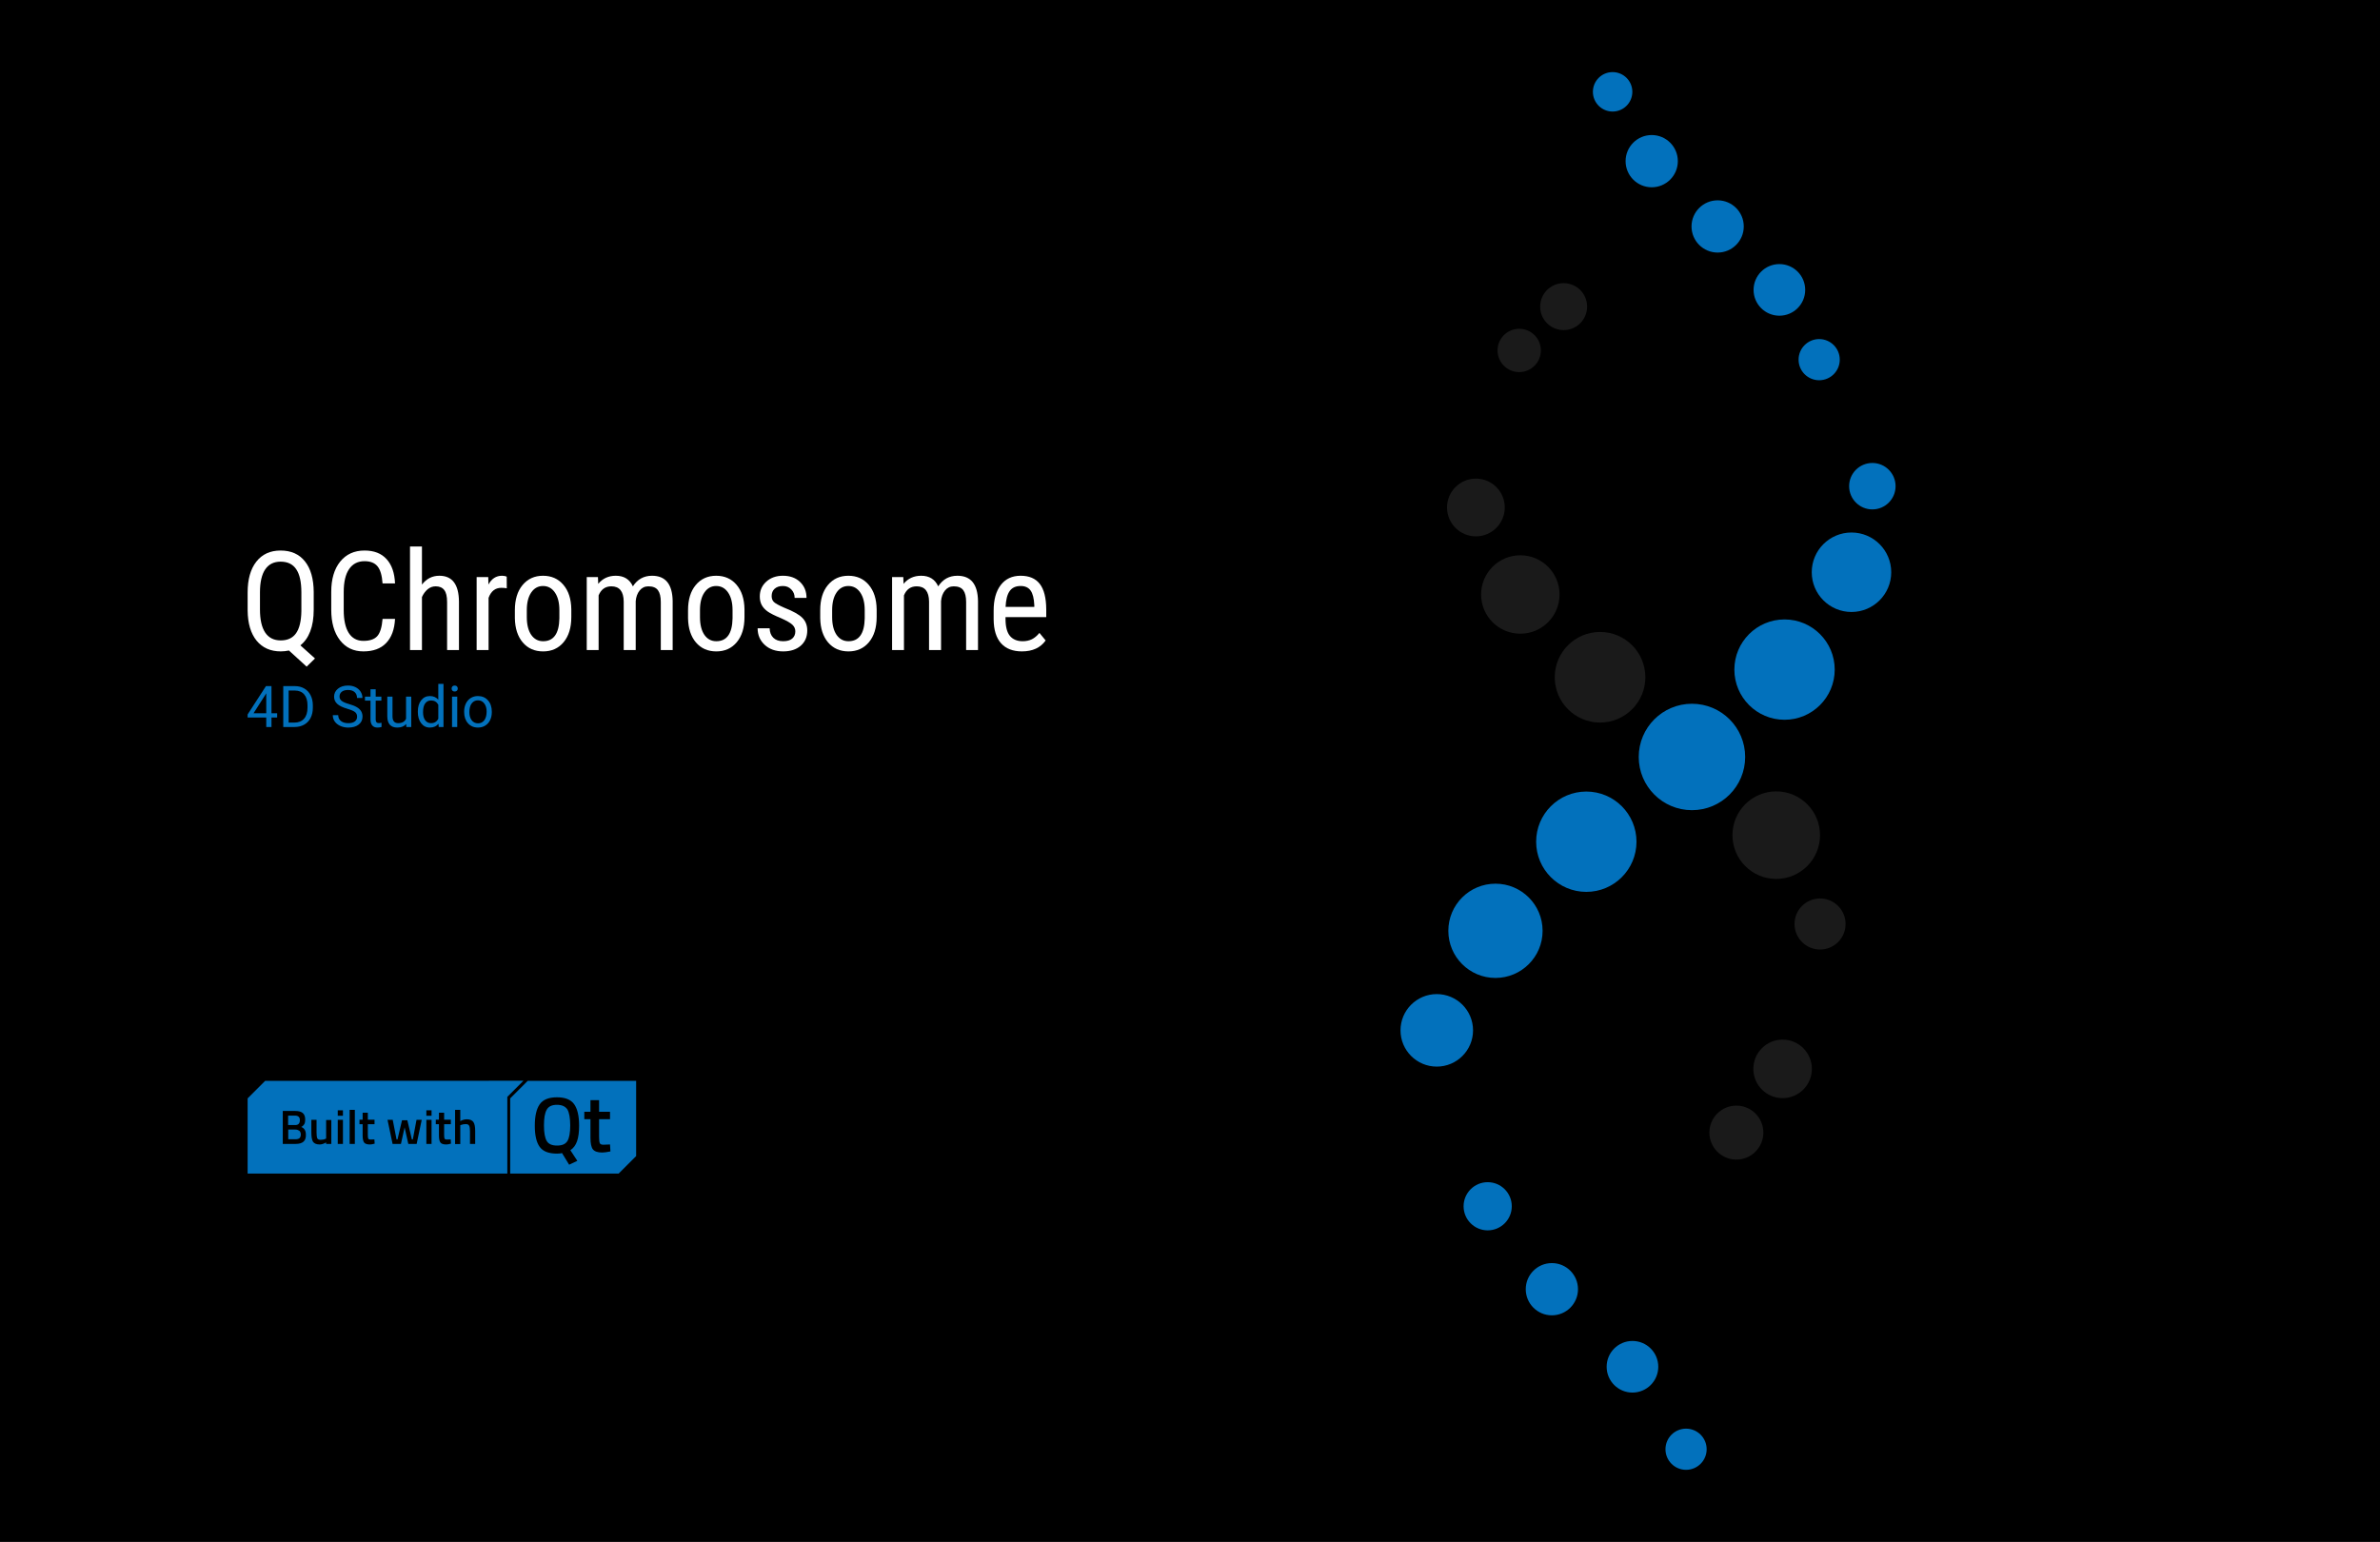
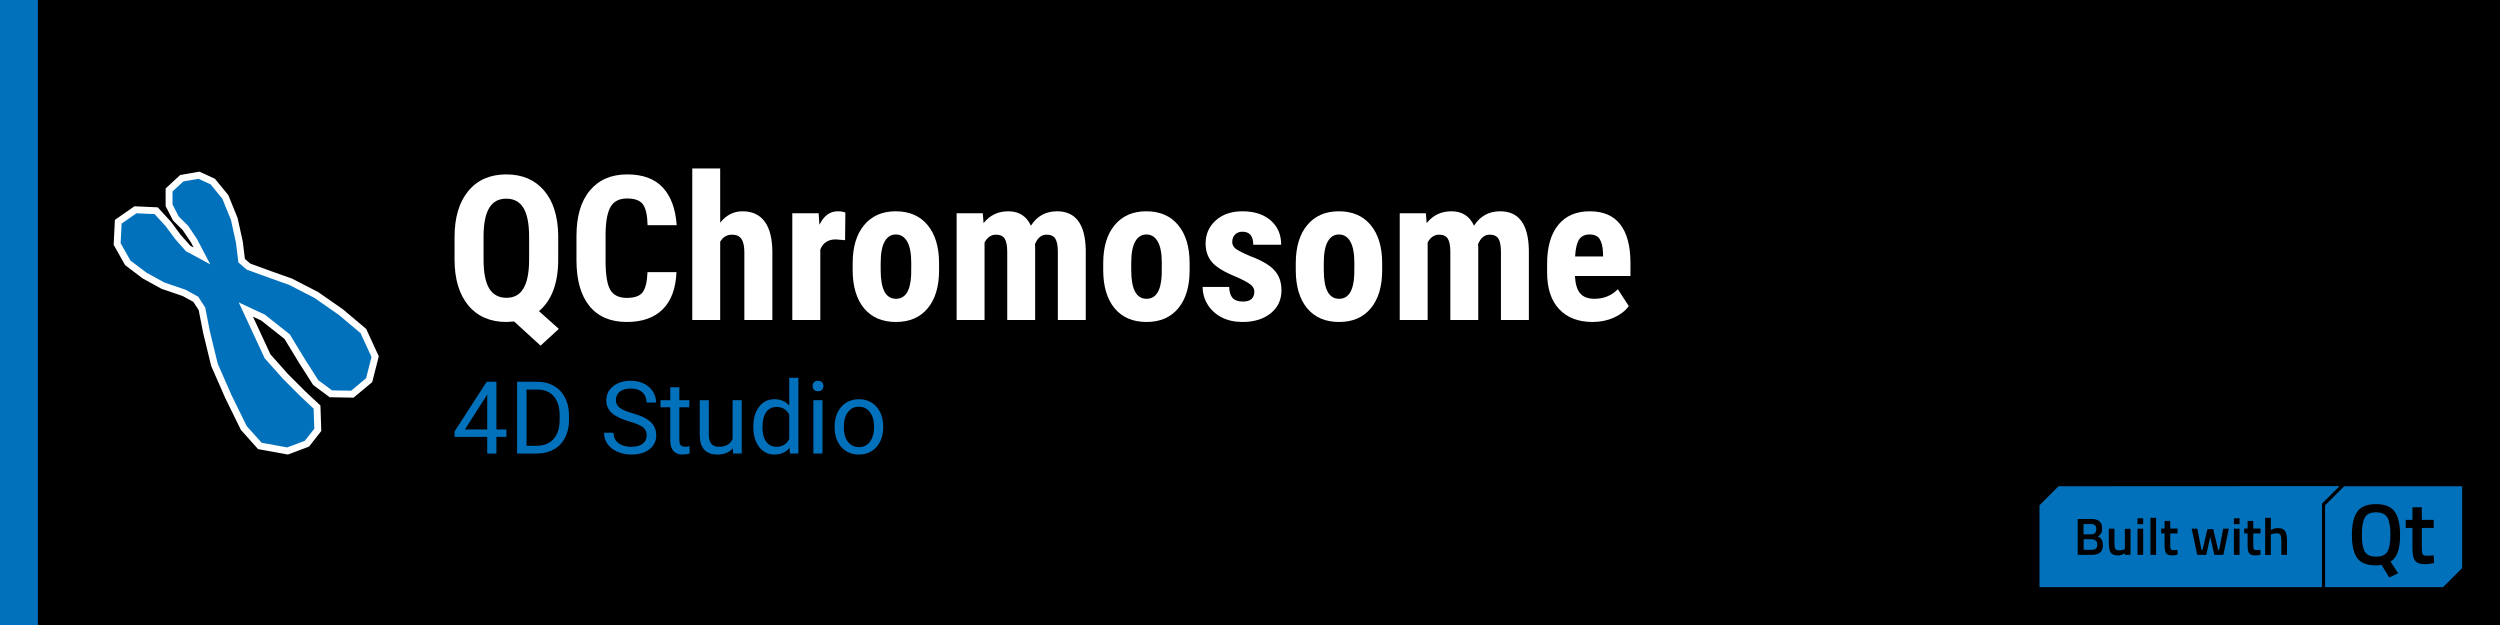
- <svg xmlns="http://www.w3.org/2000/svg" width="517" height="335" id="svg4449" version="1.1">
-   <defs id="defs4451" />
-   <g id="layer1" transform="translate(0,-717.3622)">
-     <rect style="opacity:1;fill:#000000;fill-opacity:1;stroke:none;stroke-width:4;stroke-linecap:round;stroke-linejoin:round;stroke-miterlimit:4;stroke-dasharray:none;stroke-dashoffset:0;stroke-opacity:1" id="rect5033" width="517" height="335" x="0" y="717.362" />
-     <g transform="translate(-15.76464,815.9405)" style="font-style:normal;font-weight:normal;font-size:40px;line-height:125%;font-family:sans-serif;letter-spacing:0px;word-spacing:0px;fill:#000000;fill-opacity:1;stroke:none;stroke-width:1px;stroke-linecap:butt;stroke-linejoin:miter;stroke-opacity:1" id="flowRoot5008">
-       <path d="m 83.912,33.848 q 0,2.812 -0.762,4.761 -0.747,1.934 -2.139,3.018 l 3.179,2.856 -1.816,1.772 -3.838,-3.501 q -0.923,0.19 -1.787,0.19 -3.325,0 -5.244,-2.329 -1.904,-2.344 -1.948,-6.577 l 0,-3.882 q 0,-4.307 1.89,-6.709 1.89,-2.417 5.273,-2.417 3.413,0 5.288,2.358 1.875,2.344 1.904,6.65 l 0,3.809 z m -2.681,-3.721 q 0,-3.384 -1.113,-5.024 -1.099,-1.655 -3.398,-1.655 -2.197,0 -3.34,1.67 -1.128,1.67 -1.143,4.922 l 0,3.809 q 0,3.281 1.128,4.995 1.143,1.714 3.384,1.714 2.227,0 3.325,-1.553 1.099,-1.553 1.157,-4.79 l 0,-4.087 z" style="font-style:normal;font-variant:normal;font-weight:normal;font-stretch:normal;font-size:30px;font-family:'Roboto Condensed';-inkscape-font-specification:'Roboto Condensed, ';fill:#ffffff" id="path4193" />
-       <path d="m 101.578,35.884 q -0.176,3.428 -1.934,5.244 -1.743,1.816 -4.937,1.816 -3.208,0 -5.098,-2.432 -1.89,-2.446 -1.89,-6.621 l 0,-3.867 q 0,-4.16 1.934,-6.577 1.948,-2.417 5.303,-2.417 3.091,0 4.775,1.86 1.699,1.846 1.846,5.288 l -2.71,0 q -0.176,-2.607 -1.099,-3.721 -0.923,-1.113 -2.812,-1.113 -2.183,0 -3.354,1.714 -1.172,1.699 -1.172,4.995 l 0,3.911 q 0,3.237 1.084,4.966 1.099,1.729 3.193,1.729 2.095,0 3.018,-1.04 0.923,-1.04 1.143,-3.735 l 2.71,0 z" style="font-style:normal;font-variant:normal;font-weight:normal;font-stretch:normal;font-size:30px;font-family:'Roboto Condensed';-inkscape-font-specification:'Roboto Condensed, ';fill:#ffffff" id="path4195" />
-       <path d="m 107.423,28.428 q 1.479,-1.919 3.779,-1.919 4.204,0 4.263,5.61 l 0,10.532 -2.578,0 0,-10.415 q 0,-1.86 -0.63,-2.637 -0.615,-0.791 -1.86,-0.791 -0.967,0 -1.743,0.645 -0.762,0.645 -1.23,1.685 l 0,11.514 -2.593,0 0,-22.5 2.593,0 0,8.276 z" style="font-style:normal;font-variant:normal;font-weight:normal;font-stretch:normal;font-size:30px;font-family:'Roboto Condensed';-inkscape-font-specification:'Roboto Condensed, ';fill:#ffffff" id="path4197" />
-       <path d="m 125.851,29.234 q -0.542,-0.103 -1.172,-0.103 -1.992,0 -2.783,2.183 l 0,11.338 -2.593,0 0,-15.85 2.52,0 0.044,1.611 q 1.04,-1.904 2.944,-1.904 0.615,0 1.025,0.205 l 0.015,2.52 z" style="font-style:normal;font-variant:normal;font-weight:normal;font-stretch:normal;font-size:30px;font-family:'Roboto Condensed';-inkscape-font-specification:'Roboto Condensed, ';fill:#ffffff" id="path4199" />
-       <path d="m 127.608,33.995 q 0,-3.457 1.67,-5.464 1.685,-2.021 4.438,-2.021 2.754,0 4.424,1.963 1.685,1.963 1.729,5.347 l 0,1.67 q 0,3.442 -1.67,5.449 -1.67,2.007 -4.453,2.007 -2.754,0 -4.424,-1.948 -1.655,-1.948 -1.714,-5.273 l 0,-1.729 z m 2.593,1.494 q 0,2.446 0.952,3.853 0.967,1.392 2.593,1.392 3.428,0 3.53,-4.951 l 0,-1.787 q 0,-2.432 -0.967,-3.838 -0.967,-1.421 -2.593,-1.421 -1.597,0 -2.563,1.421 -0.952,1.406 -0.952,3.823 l 0,1.509 z" style="font-style:normal;font-variant:normal;font-weight:normal;font-stretch:normal;font-size:30px;font-family:'Roboto Condensed';-inkscape-font-specification:'Roboto Condensed, ';fill:#ffffff" id="path4201" />
-       <path d="m 145.655,26.802 0.059,1.465 q 1.45,-1.758 3.823,-1.758 2.651,0 3.706,2.3 1.494,-2.3 4.16,-2.3 4.38,0 4.482,5.464 l 0,10.679 -2.578,0 0,-10.43 q 0,-1.729 -0.615,-2.563 -0.615,-0.85 -2.08,-0.85 -1.172,0 -1.904,0.908 -0.732,0.908 -0.85,2.314 l 0,10.62 -2.607,0 0,-10.547 q -0.044,-3.296 -2.681,-3.296 -1.963,0 -2.769,1.963 l 0,11.88 -2.578,0 0,-15.85 2.432,0 z" style="font-style:normal;font-variant:normal;font-weight:normal;font-stretch:normal;font-size:30px;font-family:'Roboto Condensed';-inkscape-font-specification:'Roboto Condensed, ';fill:#ffffff" id="path4203" />
-       <path d="m 165.226,33.995 q 0,-3.457 1.67,-5.464 1.685,-2.021 4.438,-2.021 2.754,0 4.424,1.963 1.685,1.963 1.729,5.347 l 0,1.67 q 0,3.442 -1.67,5.449 -1.67,2.007 -4.453,2.007 -2.754,0 -4.424,-1.948 -1.655,-1.948 -1.714,-5.273 l 0,-1.729 z m 2.593,1.494 q 0,2.446 0.952,3.853 0.967,1.392 2.593,1.392 3.428,0 3.53,-4.951 l 0,-1.787 q 0,-2.432 -0.967,-3.838 -0.967,-1.421 -2.593,-1.421 -1.597,0 -2.563,1.421 -0.952,1.406 -0.952,3.823 l 0,1.509 z" style="font-style:normal;font-variant:normal;font-weight:normal;font-stretch:normal;font-size:30px;font-family:'Roboto Condensed';-inkscape-font-specification:'Roboto Condensed, ';fill:#ffffff" id="path4205" />
-       <path d="m 188.531,38.594 q 0,-0.835 -0.63,-1.436 -0.63,-0.601 -2.432,-1.406 -2.095,-0.864 -2.959,-1.479 -0.85,-0.615 -1.274,-1.392 -0.425,-0.791 -0.425,-1.875 0,-1.934 1.406,-3.208 1.421,-1.289 3.618,-1.289 2.314,0 3.721,1.348 1.406,1.348 1.406,3.457 l -2.578,0 q 0,-1.069 -0.718,-1.816 -0.718,-0.762 -1.831,-0.762 -1.143,0 -1.802,0.601 -0.645,0.586 -0.645,1.582 0,0.791 0.469,1.274 0.483,0.483 2.3,1.274 2.886,1.128 3.926,2.212 1.04,1.069 1.04,2.725 0,2.065 -1.421,3.311 -1.421,1.23 -3.809,1.23 -2.476,0 -4.014,-1.421 -1.538,-1.421 -1.538,-3.604 l 2.607,0 q 0.044,1.318 0.806,2.065 0.762,0.747 2.139,0.747 1.289,0 1.963,-0.571 0.674,-0.586 0.674,-1.567 z" style="font-style:normal;font-variant:normal;font-weight:normal;font-stretch:normal;font-size:30px;font-family:'Roboto Condensed';-inkscape-font-specification:'Roboto Condensed, ';fill:#ffffff" id="path4207" />
-       <path d="m 193.937,33.995 q 0,-3.457 1.67,-5.464 1.685,-2.021 4.438,-2.021 2.754,0 4.424,1.963 1.685,1.963 1.729,5.347 l 0,1.67 q 0,3.442 -1.67,5.449 -1.67,2.007 -4.453,2.007 -2.754,0 -4.424,-1.948 -1.655,-1.948 -1.714,-5.273 l 0,-1.729 z m 2.593,1.494 q 0,2.446 0.952,3.853 0.967,1.392 2.593,1.392 3.428,0 3.53,-4.951 l 0,-1.787 q 0,-2.432 -0.967,-3.838 -0.967,-1.421 -2.593,-1.421 -1.597,0 -2.563,1.421 -0.952,1.406 -0.952,3.823 l 0,1.509 z" style="font-style:normal;font-variant:normal;font-weight:normal;font-stretch:normal;font-size:30px;font-family:'Roboto Condensed';-inkscape-font-specification:'Roboto Condensed, ';fill:#ffffff" id="path4209" />
-       <path d="m 211.983,26.802 0.059,1.465 q 1.45,-1.758 3.823,-1.758 2.651,0 3.706,2.3 1.494,-2.3 4.16,-2.3 4.38,0 4.482,5.464 l 0,10.679 -2.578,0 0,-10.43 q 0,-1.729 -0.615,-2.563 -0.615,-0.85 -2.08,-0.85 -1.172,0 -1.904,0.908 -0.732,0.908 -0.85,2.314 l 0,10.62 -2.607,0 0,-10.547 q -0.044,-3.296 -2.681,-3.296 -1.963,0 -2.769,1.963 l 0,11.88 -2.578,0 0,-15.85 2.432,0 z" style="font-style:normal;font-variant:normal;font-weight:normal;font-stretch:normal;font-size:30px;font-family:'Roboto Condensed';-inkscape-font-specification:'Roboto Condensed, ';fill:#ffffff" id="path4211" />
-       <path d="m 237.765,42.945 q -2.959,0 -4.541,-1.758 -1.582,-1.772 -1.611,-5.186 l 0,-1.919 q 0,-3.545 1.538,-5.552 1.553,-2.021 4.321,-2.021 2.783,0 4.16,1.772 1.377,1.772 1.406,5.522 l 0,1.699 -8.848,0 0,0.366 q 0,2.549 0.952,3.706 0.967,1.157 2.769,1.157 1.143,0 2.007,-0.425 0.879,-0.439 1.641,-1.377 l 1.348,1.641 q -1.685,2.373 -5.142,2.373 z m -0.293,-14.209 q -1.611,0 -2.388,1.113 -0.776,1.099 -0.879,3.428 l 6.24,0 0,-0.352 q -0.103,-2.256 -0.82,-3.223 -0.703,-0.967 -2.153,-0.967 z" style="font-style:normal;font-variant:normal;font-weight:normal;font-stretch:normal;font-size:30px;font-family:'Roboto Condensed';-inkscape-font-specification:'Roboto Condensed, ';fill:#ffffff" id="path4213" />
+ <svg xmlns="http://www.w3.org/2000/svg" width="660" height="165" viewBox="0 0 174.625 43.656" version="1.1" id="svg8">
+   <defs id="defs2" />
+   <g id="layer1" transform="translate(0,-253.3437)">
+     <rect style="opacity:1;fill:#000000;fill-opacity:1;fill-rule:nonzero;stroke:none;stroke-width:0.4;stroke-linecap:square;stroke-linejoin:miter;stroke-miterlimit:4;stroke-dasharray:none;stroke-dashoffset:0;stroke-opacity:1" id="rect1033" width="174.625" height="43.656" x="0" y="253.344" />
+     <rect y="253.344" x="0" height="43.656" width="2.646" id="rect1035" style="opacity:1;fill:#0271bc;fill-opacity:1;fill-rule:nonzero;stroke:none;stroke-width:0.049;stroke-linecap:square;stroke-linejoin:miter;stroke-miterlimit:4;stroke-dasharray:none;stroke-dashoffset:0;stroke-opacity:1" />
+     <g id="layer1-6" transform="matrix(0.4815565,0,0,0.4815565,5.635392,263.6564)">
+       <path id="path4300" d="m 23.959,23.485 3.144,6.775 2.629,2.954 2.466,2.466 2.087,1.951 0.108,3.306 -1.572,2.005 L 30.003,44 25.992,43.268 23.661,40.667 21.439,36.141 19.406,31.507 18.241,26.71 17.591,23.377 16.696,21.995 15.016,21.073 11.927,20.016 9.271,18.553 6.832,16.71 5.287,13.973 5.45,10.748 7.943,9.014 l 3.008,0.135 1.762,1.924 1.382,1.87 1.491,1.68 2.005,1.084 -1.165,-2.222 -1.22,-1.816 -1.409,-1.409 L 12.821,8.363 V 6.141 L 14.664,4.434 17.157,4 l 2.005,0.921 1.816,2.222 1.301,3.198 0.744,3.387 0.325,2.67 0.99,0.853 3.117,1.138 2.981,1.057 3.74,1.924 3.577,2.493 3.252,2.737 1.707,3.713 -0.867,3.415 -2.439,2.033 -3.117,-0.055 -2.195,-1.626 -2.005,-3.144 -2.141,-3.523 -3.496,-2.764 z" style="fill:#0271bc;fill-opacity:1;fill-rule:evenodd;stroke:#ffffff;stroke-width:1;stroke-linecap:butt;stroke-linejoin:miter;stroke-miterlimit:4;stroke-dasharray:none;stroke-opacity:1" />
    </g>
-     <g transform="translate(-42.95922,788.6122)" style="font-style:normal;font-weight:normal;font-size:40px;line-height:125%;font-family:sans-serif;letter-spacing:0px;word-spacing:0px;fill:#0271bc;fill-opacity:1;stroke:none;stroke-width:1px;stroke-linecap:butt;stroke-linejoin:miter;stroke-opacity:1" id="flowRoot5016">
-       <path d="m 101.933,83.715 1.233,0 0,0.922 -1.233,0 0,2.063 -1.135,0 0,-2.063 -4.047,0 0,-0.665 3.979,-6.158 1.202,0 0,5.902 z m -3.9,0 2.765,0 0,-4.358 -0.134,0.244 -2.631,4.114 z" style="font-style:normal;font-variant:normal;font-weight:normal;font-stretch:normal;font-size:12.5px;font-family:Roboto;-inkscape-font-specification:Roboto;fill:#0271bc;fill-opacity:1" id="path4176" />
-       <path d="m 104.49,86.7 0,-8.887 2.509,0 q 1.16,0 2.051,0.513 0.891,0.513 1.373,1.459 0.488,0.946 0.494,2.173 l 0,0.568 q 0,1.257 -0.488,2.203 -0.482,0.946 -1.385,1.453 -0.897,0.507 -2.094,0.519 l -2.46,0 z m 1.172,-7.922 0,6.964 1.233,0 q 1.355,0 2.106,-0.842 0.757,-0.842 0.757,-2.399 l 0,-0.519 q 0,-1.514 -0.714,-2.35 -0.708,-0.842 -2.014,-0.854 l -1.367,0 z" style="font-style:normal;font-variant:normal;font-weight:normal;font-stretch:normal;font-size:12.5px;font-family:Roboto;-inkscape-font-specification:Roboto;fill:#0271bc;fill-opacity:1" id="path4178" />
-       <path d="m 118.413,82.738 q -1.508,-0.433 -2.197,-1.062 -0.684,-0.635 -0.684,-1.562 0,-1.05 0.836,-1.733 0.842,-0.69 2.185,-0.69 0.916,0 1.63,0.354 0.72,0.354 1.111,0.977 0.397,0.623 0.397,1.361 l -1.178,0 q 0,-0.806 -0.513,-1.263 -0.513,-0.464 -1.447,-0.464 -0.867,0 -1.355,0.385 -0.482,0.378 -0.482,1.056 0,0.543 0.458,0.922 0.464,0.372 1.569,0.684 1.111,0.311 1.733,0.69 0.629,0.372 0.928,0.873 0.305,0.5 0.305,1.178 0,1.08 -0.842,1.733 -0.842,0.647 -2.252,0.647 -0.916,0 -1.709,-0.348 -0.793,-0.354 -1.227,-0.964 -0.427,-0.61 -0.427,-1.385 l 1.178,0 q 0,0.806 0.592,1.276 0.598,0.464 1.593,0.464 0.928,0 1.422,-0.378 0.494,-0.378 0.494,-1.031 0,-0.653 -0.458,-1.007 -0.458,-0.36 -1.66,-0.708 z" style="font-style:normal;font-variant:normal;font-weight:normal;font-stretch:normal;font-size:12.5px;font-family:Roboto;-inkscape-font-specification:Roboto;fill:#0271bc;fill-opacity:1" id="path4180" />
-       <path d="m 124.571,78.496 0,1.599 1.233,0 0,0.873 -1.233,0 0,4.095 q 0,0.397 0.165,0.598 0.165,0.195 0.562,0.195 0.195,0 0.537,-0.073 l 0,0.916 q -0.446,0.122 -0.867,0.122 -0.757,0 -1.141,-0.458 -0.385,-0.458 -0.385,-1.3 l 0,-4.095 -1.202,0 0,-0.873 1.202,0 0,-1.599 1.129,0 z" style="font-style:normal;font-variant:normal;font-weight:normal;font-stretch:normal;font-size:12.5px;font-family:Roboto;-inkscape-font-specification:Roboto;fill:#0271bc;fill-opacity:1" id="path4182" />
-       <path d="m 131.193,86.046 q -0.659,0.775 -1.935,0.775 -1.056,0 -1.611,-0.61 -0.549,-0.616 -0.555,-1.819 l 0,-4.297 1.129,0 0,4.266 q 0,1.501 1.221,1.501 1.294,0 1.721,-0.964 l 0,-4.803 1.129,0 0,6.604 -1.074,0 -0.024,-0.653 z" style="font-style:normal;font-variant:normal;font-weight:normal;font-stretch:normal;font-size:12.5px;font-family:Roboto;-inkscape-font-specification:Roboto;fill:#0271bc;fill-opacity:1" id="path4184" />
-       <path d="m 133.726,83.343 q 0,-1.52 0.72,-2.441 0.72,-0.928 1.886,-0.928 1.16,0 1.837,0.793 l 0,-3.442 1.129,0 0,9.375 -1.038,0 -0.055,-0.708 q -0.677,0.83 -1.886,0.83 -1.147,0 -1.874,-0.94 -0.72,-0.94 -0.72,-2.454 l 0,-0.085 z m 1.129,0.128 q 0,1.123 0.464,1.758 0.464,0.635 1.282,0.635 1.074,0 1.569,-0.964 l 0,-3.033 q -0.507,-0.934 -1.556,-0.934 -0.83,0 -1.294,0.641 -0.464,0.641 -0.464,1.898 z" style="font-style:normal;font-variant:normal;font-weight:normal;font-stretch:normal;font-size:12.5px;font-family:Roboto;-inkscape-font-specification:Roboto;fill:#0271bc;fill-opacity:1" id="path4186" />
-       <path d="m 142.283,86.7 -1.129,0 0,-6.604 1.129,0 0,6.604 z m -1.221,-8.356 q 0,-0.275 0.165,-0.464 0.171,-0.189 0.5,-0.189 0.33,0 0.5,0.189 0.171,0.189 0.171,0.464 0,0.275 -0.171,0.458 -0.171,0.183 -0.5,0.183 -0.33,0 -0.5,-0.183 -0.165,-0.183 -0.165,-0.458 z" style="font-style:normal;font-variant:normal;font-weight:normal;font-stretch:normal;font-size:12.5px;font-family:Roboto;-inkscape-font-specification:Roboto;fill:#0271bc;fill-opacity:1" id="path4188" />
-       <path d="m 143.785,83.337 q 0,-0.97 0.378,-1.746 0.385,-0.775 1.062,-1.196 0.684,-0.421 1.556,-0.421 1.349,0 2.179,0.934 0.836,0.934 0.836,2.484 l 0,0.079 q 0,0.964 -0.372,1.733 -0.366,0.763 -1.056,1.19 -0.684,0.427 -1.575,0.427 -1.343,0 -2.179,-0.934 -0.83,-0.934 -0.83,-2.472 l 0,-0.079 z m 1.135,0.134 q 0,1.099 0.507,1.764 0.513,0.665 1.367,0.665 0.861,0 1.367,-0.671 0.507,-0.677 0.507,-1.892 0,-1.086 -0.519,-1.758 -0.513,-0.677 -1.367,-0.677 -0.836,0 -1.349,0.665 -0.513,0.665 -0.513,1.904 z" style="font-style:normal;font-variant:normal;font-weight:normal;font-stretch:normal;font-size:12.5px;font-family:Roboto;-inkscape-font-specification:Roboto;fill:#0271bc;fill-opacity:1" id="path4190" />
+     <g aria-label="QChromosome" transform="matrix(0.2645833,0,0,0.2645833,34.56947,312.9909)" style="font-style:normal;font-variant:normal;font-weight:normal;font-stretch:normal;font-size:53.333px;line-height:125%;font-family:'Roboto Condensed';-inkscape-font-specification:'Roboto Condensed, ';letter-spacing:0px;word-spacing:0px;fill:#ffffff;fill-opacity:1;stroke:none;stroke-width:1px;stroke-linecap:butt;stroke-linejoin:miter;stroke-opacity:1" id="flowRoot839">
+       <path d="m 16.714,-156.975 q 0,9.401 -5.078,13.672 l 5.234,4.688 -4.818,4.427 -6.979,-6.38 -2.005,0.13 q -6.432,0 -10.078,-4.349 -3.62,-4.375 -3.646,-12.083 v -5.938 q 0,-7.812 3.62,-12.188 3.62,-4.401 10.052,-4.401 6.276,0 9.922,4.219 3.646,4.219 3.776,11.849 z m -7.682,-5.885 q 0,-5.182 -1.484,-7.656 -1.484,-2.474 -4.531,-2.474 -3.047,0 -4.505,2.422 -1.458,2.396 -1.51,7.318 v 6.276 q 0,5.208 1.484,7.682 1.51,2.474 4.583,2.474 2.995,0 4.453,-2.448 1.484,-2.474 1.51,-7.526 z" style="font-style:normal;font-variant:normal;font-weight:bold;font-stretch:normal;font-family:'Roboto Condensed';-inkscape-font-specification:'Roboto Condensed, Bold';fill:#ffffff" id="path888" />
+       <path d="m 47.938,-153.589 q -0.286,6.484 -3.646,9.818 -3.359,3.333 -9.479,3.333 -6.432,0 -9.87,-4.219 -3.411,-4.245 -3.411,-12.083 v -6.38 q 0,-7.812 3.542,-12.031 3.542,-4.245 9.844,-4.245 6.198,0 9.401,3.464 3.229,3.464 3.672,9.948 h -7.682 q -0.104,-4.01 -1.25,-5.521 -1.12,-1.536 -4.141,-1.536 -3.073,0 -4.349,2.161 -1.276,2.135 -1.354,7.057 v 7.161 q 0,5.651 1.25,7.76 1.276,2.109 4.349,2.109 3.021,0 4.167,-1.458 1.146,-1.484 1.302,-5.339 z" style="font-style:normal;font-variant:normal;font-weight:bold;font-stretch:normal;font-family:'Roboto Condensed';-inkscape-font-specification:'Roboto Condensed, Bold';fill:#ffffff" id="path890" />
+       <path d="m 59.474,-166.662 q 2.396,-2.995 5.885,-2.995 3.854,0 5.859,2.708 2.005,2.708 2.031,8.073 v 17.917 h -7.396 v -17.839 q 0,-2.474 -0.781,-3.568 -0.755,-1.12 -2.474,-1.12 -2.005,0 -3.125,1.849 v 20.677 h -7.37 v -40 h 7.37 z" style="font-style:normal;font-variant:normal;font-weight:bold;font-stretch:normal;font-family:'Roboto Condensed';-inkscape-font-specification:'Roboto Condensed, Bold';fill:#ffffff" id="path892" />
+       <path d="m 92.443,-162.027 -2.448,-0.208 q -3.021,0 -4.089,2.656 v 18.62 h -7.396 v -28.177 h 6.953 l 0.208,3.047 q 1.745,-3.568 4.818,-3.568 1.25,0 2.031,0.339 z" style="font-style:normal;font-variant:normal;font-weight:bold;font-stretch:normal;font-family:'Roboto Condensed';-inkscape-font-specification:'Roboto Condensed, Bold';fill:#ffffff" id="path894" />
+       <path d="m 94.448,-155.959 q 0,-6.406 3.021,-10.052 3.021,-3.646 8.359,-3.646 5.391,0 8.411,3.646 3.021,3.646 3.021,10.104 v 1.797 q 0,6.432 -2.995,10.052 -2.995,3.62 -8.385,3.62 -5.417,0 -8.438,-3.62 -2.995,-3.646 -2.995,-10.104 z m 7.396,1.849 q 0,7.552 4.036,7.552 3.724,0 4.01,-6.302 l 0.026,-3.099 q 0,-3.854 -1.068,-5.703 -1.068,-1.875 -3.021,-1.875 -1.875,0 -2.943,1.875 -1.042,1.849 -1.042,5.703 z" style="font-style:normal;font-variant:normal;font-weight:bold;font-stretch:normal;font-family:'Roboto Condensed';-inkscape-font-specification:'Roboto Condensed, Bold';fill:#ffffff" id="path896" />
+       <path d="m 128.797,-169.136 0.208,2.604 q 2.474,-3.125 6.536,-3.125 4.219,0 5.964,3.802 2.422,-3.802 6.901,-3.802 7.396,0 7.578,10.234 v 18.464 h -7.37 v -17.995 q 0,-2.448 -0.677,-3.49 -0.677,-1.042 -2.292,-1.042 -2.057,0 -3.073,2.526 l 0.052,0.885 v 19.115 h -7.37 v -17.943 q 0,-2.422 -0.651,-3.49 -0.651,-1.094 -2.318,-1.094 -1.901,0 -3.021,2.057 v 20.469 h -7.37 v -28.177 z" style="font-style:normal;font-variant:normal;font-weight:bold;font-stretch:normal;font-family:'Roboto Condensed';-inkscape-font-specification:'Roboto Condensed, Bold';fill:#ffffff" id="path898" />
+       <path d="m 160.594,-155.959 q 0,-6.406 3.021,-10.052 3.021,-3.646 8.359,-3.646 5.391,0 8.411,3.646 3.021,3.646 3.021,10.104 v 1.797 q 0,6.432 -2.995,10.052 -2.995,3.62 -8.385,3.62 -5.417,0 -8.438,-3.62 -2.995,-3.646 -2.995,-10.104 z m 7.396,1.849 q 0,7.552 4.036,7.552 3.724,0 4.01,-6.302 l 0.026,-3.099 q 0,-3.854 -1.068,-5.703 -1.068,-1.875 -3.021,-1.875 -1.875,0 -2.943,1.875 -1.042,1.849 -1.042,5.703 z" style="font-style:normal;font-variant:normal;font-weight:bold;font-stretch:normal;font-family:'Roboto Condensed';-inkscape-font-specification:'Roboto Condensed, Bold';fill:#ffffff" id="path900" />
+       <path d="m 200.49,-148.511 q 0,-0.938 -0.911,-1.719 -0.885,-0.807 -3.984,-2.161 -4.557,-1.849 -6.276,-3.828 -1.693,-1.979 -1.693,-4.922 0,-3.698 2.656,-6.094 2.682,-2.422 7.083,-2.422 4.635,0 7.422,2.396 2.786,2.396 2.786,6.432 h -7.37 q 0,-3.438 -2.865,-3.438 -1.172,0 -1.927,0.729 -0.755,0.729 -0.755,2.031 0,0.938 0.833,1.667 0.833,0.703 3.932,2.031 4.505,1.667 6.354,3.724 1.875,2.031 1.875,5.286 0,3.776 -2.839,6.068 -2.839,2.292 -7.448,2.292 -3.099,0 -5.469,-1.198 -2.37,-1.224 -3.724,-3.385 -1.328,-2.161 -1.328,-4.661 h 7.005 q 0.052,1.927 0.885,2.891 0.859,0.964 2.786,0.964 2.969,0 2.969,-2.682 z" style="font-style:normal;font-variant:normal;font-weight:bold;font-stretch:normal;font-family:'Roboto Condensed';-inkscape-font-specification:'Roboto Condensed, Bold';fill:#ffffff" id="path902" />
+       <path d="m 211.427,-155.959 q 0,-6.406 3.021,-10.052 3.021,-3.646 8.359,-3.646 5.391,0 8.411,3.646 3.021,3.646 3.021,10.104 v 1.797 q 0,6.432 -2.995,10.052 -2.995,3.62 -8.385,3.62 -5.417,0 -8.438,-3.62 -2.995,-3.646 -2.995,-10.104 z m 7.396,1.849 q 0,7.552 4.036,7.552 3.724,0 4.01,-6.302 l 0.026,-3.099 q 0,-3.854 -1.068,-5.703 -1.068,-1.875 -3.021,-1.875 -1.875,0 -2.943,1.875 -1.042,1.849 -1.042,5.703 z" style="font-style:normal;font-variant:normal;font-weight:bold;font-stretch:normal;font-family:'Roboto Condensed';-inkscape-font-specification:'Roboto Condensed, Bold';fill:#ffffff" id="path904" />
+       <path d="m 245.776,-169.136 0.208,2.604 q 2.474,-3.125 6.536,-3.125 4.219,0 5.964,3.802 2.422,-3.802 6.901,-3.802 7.396,0 7.578,10.234 v 18.464 h -7.37 v -17.995 q 0,-2.448 -0.677,-3.49 -0.677,-1.042 -2.292,-1.042 -2.057,0 -3.073,2.526 l 0.052,0.885 v 19.115 h -7.37 v -17.943 q 0,-2.422 -0.651,-3.49 -0.651,-1.094 -2.318,-1.094 -1.901,0 -3.021,2.057 v 20.469 h -7.37 v -28.177 z" style="font-style:normal;font-variant:normal;font-weight:bold;font-stretch:normal;font-family:'Roboto Condensed';-inkscape-font-specification:'Roboto Condensed, Bold';fill:#ffffff" id="path906" />
+       <path d="m 289.812,-140.438 q -5.677,0 -8.854,-3.385 -3.177,-3.385 -3.177,-9.688 v -2.24 q 0,-6.667 2.917,-10.286 2.917,-3.62 8.359,-3.62 5.312,0 7.995,3.411 2.682,3.385 2.734,10.052 v 3.62 H 285.125 q 0.156,3.125 1.38,4.583 1.224,1.432 3.776,1.432 3.698,0 6.172,-2.526 l 2.891,4.453 q -1.354,1.875 -3.932,3.047 -2.578,1.146 -5.599,1.146 z m -4.635,-17.292 h 7.37 v -0.677 q -0.052,-2.526 -0.833,-3.828 -0.781,-1.302 -2.708,-1.302 -1.927,0 -2.812,1.38 -0.859,1.38 -1.016,4.427 z" style="font-style:normal;font-variant:normal;font-weight:bold;font-stretch:normal;font-family:'Roboto Condensed';-inkscape-font-specification:'Roboto Condensed, Bold';fill:#ffffff" id="path908" />
    </g>
-     <g id="g5065" transform="matrix(0.2970588,0,0,0.2970588,53.792,952.1661)" style="fill:#0271bc;fill-opacity:1">
-       <path id="path5067" d="m 38.2,28.8 c 0,-2.2 -1.2,-3.3 -3.6,-3.3 l -5,0 0,6.9 5.2,0 c 2.3,0 3.4,-1.2 3.4,-3.6 z" style="fill:#0271bc;fill-opacity:1" />
-       <path id="path5069" d="M 37.7,36.5 C 36.9,36 36,35.7 34.9,35.7 l -5.2,0 0,7.1 5.3,0 c 1.3,0 2.3,-0.3 2.9,-0.8 0.6,-0.5 1,-1.5 1,-2.8 -0.1,-1.3 -0.5,-2.2 -1.2,-2.7 z" style="fill:#0271bc;fill-opacity:1" />
-       <path id="path5071" d="m 12.8,0.1 0,0 -12.8,12.8 0,42.7 0,3.5 0,8.8 8.8,0 3.2,0 177.9,0 0,-56.1 L 201.7,0 12.8,0.1 l 0,0 z m 22.3,46.1 -9.4,0 0,-24.1 9.1,0 c 2.5,0 4.3,0.5 5.5,1.5 1.2,1 1.8,2.6 1.8,4.8 0,1.4 -0.2,2.6 -0.7,3.4 -0.5,0.8 -1.2,1.5 -2.2,2 2.3,0.9 3.4,2.8 3.4,5.6 0.2,4.6 -2.3,6.8 -7.5,6.8 z m 26.1,0 -3.8,0 0,-1.1 c -1.7,1 -3.3,1.5 -4.7,1.5 -2.4,0 -4,-0.7 -4.9,-2 C 47,43.3 46.6,41 46.6,37.8 l 0,-9.2 3.8,0 0,9.2 c 0,2.1 0.2,3.5 0.5,4.3 0.4,0.7 1.2,1.1 2.5,1.1 1.3,0 2.4,-0.2 3.5,-0.7 l 0.5,-0.2 0,-13.6 3.8,0 0,17.5 0,0 z m 8.5,0 -3.8,0 0,-17.6 3.8,0 0,17.6 z m 0,-20.6 -3.8,0 0,-4 3.8,0 0,4 z m 8.7,20.6 -3.8,0 0,-24.9 3.8,0 0,24.9 z m 10.9,0.4 c -2,0 -3.4,-0.5 -4.1,-1.4 -0.7,-0.9 -1.1,-2.6 -1.1,-5.2 l 0,-8.2 -2.3,0 0,-3.3 2.3,0 0,-5.1 3.8,0 0,5.1 4.9,0 0,3.3 -4.9,0 0,7.7 c 0,1.4 0.1,2.4 0.3,2.8 0.2,0.5 0.8,0.7 1.6,0.7 l 2.9,-0.1 0.2,3.1 c -1.6,0.5 -2.8,0.6 -3.6,0.6 z m 34.3,-0.4 -6.1,0 -2.7,-12.1 -2.7,12.1 -6.1,0 -3.7,-17.6 3.8,0 2.8,14.3 0.7,0 3.3,-14 3.9,0 3.3,14 0.7,0 2.7,-14.3 3.8,0 -3.7,17.6 z m 10.9,0 -3.8,0 0,-17.6 3.8,0 0,17.6 z m 0,-20.6 -3.8,0 0,-4 3.8,0 0,4 z m 10.6,21 c -2,0 -3.4,-0.5 -4.1,-1.4 -0.7,-0.9 -1.1,-2.6 -1.1,-5.2 l 0,-8.2 -2.3,0 0,-3.3 2.3,0 0,-5.1 3.8,0 0,5.1 4.9,0 0,3.3 -4.9,0 0,7.7 c 0,1.4 0.1,2.4 0.3,2.8 0.2,0.5 0.8,0.7 1.6,0.7 l 2.9,-0.1 0.2,3.1 c -1.6,0.5 -2.8,0.6 -3.6,0.6 z m 21.3,-0.4 -3.8,0 0,-9.3 c 0,-1.9 -0.2,-3.2 -0.6,-4 -0.4,-0.8 -1.2,-1.2 -2.5,-1.2 -1.1,0 -2.3,0.2 -3.4,0.6 l -0.6,0.2 0,13.8 -3.8,0 0,-25 3.8,0 0,8.2 c 1.7,-0.9 3.3,-1.3 4.8,-1.3 2.3,0 3.9,0.7 4.8,2 0.9,1.3 1.3,3.5 1.3,6.6 l 0,9.4 z" style="fill:#0271bc;fill-opacity:1" />
-       <path id="path5073" d="m 275.3,0.1 -3.2,0 -67.3,0 0,0 -12.8,12.8 0,42.7 0,3.5 0,8.8 8.8,0 3.2,0 67.3,0 0,0 12.8,-12.8 0,-42.7 0,-3.5 0,-8.8 -8.8,0 z m -34.2,58.5 -6,2.8 -5.2,-8.5 c -0.7,0.2 -1.9,0.4 -3.6,0.4 -6.1,0 -10.3,-1.6 -12.7,-4.9 -2.4,-3.3 -3.6,-8.4 -3.6,-15.5 0,-7.1 1.2,-12.3 3.6,-15.7 2.4,-3.4 6.6,-5.1 12.6,-5.1 6,0 10.2,1.7 12.6,5.1 2.4,3.4 3.6,8.6 3.6,15.7 0,4.7 -0.5,8.4 -1.5,11.3 -1,2.9 -2.6,5.1 -4.9,6.6 l 5.1,7.8 z m 18.2,-6.1 c -3.3,0 -5.6,-0.8 -6.8,-2.3 -1.2,-1.5 -1.8,-4.4 -1.8,-8.6 l 0,-13.5 -4.5,0 0,-5.4 4.5,0 0,-8.5 6.3,0 0,8.5 8,0 0,5.4 -8,0 0,12.8 c 0,2.4 0.2,3.9 0.5,4.7 0.3,0.8 1.2,1.2 2.7,1.2 l 4.8,-0.2 0.3,5.1 c -2.6,0.5 -4.6,0.8 -6,0.8 z" style="fill:#0271bc;fill-opacity:1" />
-       <path id="path5075" d="m 226.2,17.6 c -3.7,0 -6.2,1.2 -7.5,3.6 -1.4,2.4 -2,6.3 -2,11.5 0,5.3 0.7,9.1 2,11.3 1.3,2.3 3.8,3.4 7.6,3.4 3.8,0 6.2,-1.1 7.6,-3.4 1.3,-2.2 2,-6 2,-11.3 0,-5.3 -0.7,-9.2 -2,-11.6 -1.5,-2.3 -4,-3.5 -7.7,-3.5 z" style="fill:#0271bc;fill-opacity:1" />
+     <g aria-label="4D Studio" transform="matrix(0.2645833,0,0,0.2645833,0.230305,253.0286)" style="font-style:normal;font-variant:normal;font-weight:normal;font-stretch:normal;font-size:26.667px;line-height:125%;font-family:Roboto;-inkscape-font-specification:Roboto;letter-spacing:0px;word-spacing:0px;fill:#0271bc;fill-opacity:1;stroke:none;stroke-width:1px;stroke-linecap:butt;stroke-linejoin:miter;stroke-opacity:1" id="flowRoot847">
+       <path d="m 130.184,114.564 h 2.63 v 1.966 h -2.63 v 4.401 h -2.422 v -4.401 h -8.633 v -1.419 l 8.49,-13.138 h 2.565 z m -8.32,0 h 5.898 v -9.297 l -0.286,0.521 z" style="" id="path911" />
+       <path d="m 135.64,120.931 v -18.958 h 5.352 q 2.474,0 4.375,1.094 1.901,1.094 2.93,3.112 1.042,2.018 1.055,4.635 v 1.211 q 0,2.682 -1.042,4.701 -1.029,2.018 -2.956,3.099 -1.914,1.081 -4.466,1.107 z m 2.5,-16.901 v 14.857 h 2.63 q 2.891,0 4.492,-1.797 1.615,-1.797 1.615,-5.117 v -1.107 q 0,-3.229 -1.523,-5.013 -1.51,-1.797 -4.297,-1.823 z" style="" id="path913" />
+       <path d="m 165.34,112.48 q -3.216,-0.924 -4.688,-2.266 -1.458,-1.354 -1.458,-3.333 0,-2.24 1.784,-3.698 1.797,-1.471 4.661,-1.471 1.953,0 3.477,0.755 1.536,0.755 2.37,2.083 0.846,1.328 0.846,2.904 h -2.513 q 0,-1.719 -1.094,-2.695 -1.094,-0.99 -3.086,-0.99 -1.849,0 -2.891,0.82 -1.029,0.807 -1.029,2.253 0,1.159 0.977,1.966 0.99,0.794 3.346,1.458 2.37,0.664 3.698,1.471 1.341,0.794 1.979,1.862 0.651,1.068 0.651,2.513 0,2.305 -1.797,3.698 -1.797,1.38 -4.805,1.38 -1.953,0 -3.646,-0.742 -1.693,-0.755 -2.617,-2.057 -0.911,-1.302 -0.911,-2.956 h 2.513 q 0,1.719 1.263,2.721 1.276,0.99 3.398,0.99 1.979,0 3.034,-0.807 1.055,-0.807 1.055,-2.201 0,-1.393 -0.977,-2.148 -0.977,-0.768 -3.542,-1.51 z" style="" id="path915" />
+       <path d="m 178.479,103.431 v 3.411 h 2.63 v 1.862 h -2.63 v 8.737 q 0,0.846 0.352,1.276 0.352,0.417 1.198,0.417 0.417,0 1.146,-0.156 v 1.953 q -0.951,0.26 -1.849,0.26 -1.615,0 -2.435,-0.977 -0.82,-0.977 -0.82,-2.773 v -8.737 h -2.565 v -1.862 h 2.565 v -3.411 z" style="" id="path917" />
+       <path d="m 192.606,119.537 q -1.406,1.654 -4.128,1.654 -2.253,0 -3.438,-1.302 -1.172,-1.315 -1.185,-3.88 v -9.167 h 2.409 v 9.102 q 0,3.203 2.604,3.203 2.76,0 3.672,-2.057 v -10.247 h 2.409 v 14.089 h -2.292 z" style="" id="path919" />
+       <path d="m 198.01,113.769 q 0,-3.242 1.536,-5.208 1.536,-1.979 4.023,-1.979 2.474,0 3.919,1.693 v -7.344 h 2.409 v 20 h -2.214 l -0.117,-1.51 q -1.445,1.771 -4.023,1.771 -2.448,0 -3.997,-2.005 -1.536,-2.005 -1.536,-5.234 z m 2.409,0.273 q 0,2.396 0.99,3.75 0.99,1.354 2.734,1.354 2.292,0 3.346,-2.057 v -6.471 q -1.081,-1.992 -3.32,-1.992 -1.771,0 -2.76,1.367 -0.99,1.367 -0.99,4.049 z" style="" id="path921" />
+       <path d="m 216.265,120.931 h -2.409 v -14.089 h 2.409 z m -2.604,-17.826 q 0,-0.586 0.352,-0.99 0.365,-0.404 1.068,-0.404 0.703,0 1.068,0.404 0.365,0.404 0.365,0.99 0,0.586 -0.365,0.977 -0.365,0.391 -1.068,0.391 -0.703,0 -1.068,-0.391 -0.352,-0.391 -0.352,-0.977 z" style="" id="path923" />
+       <path d="m 219.468,113.756 q 0,-2.07 0.807,-3.724 0.82,-1.654 2.266,-2.552 1.458,-0.898 3.32,-0.898 2.878,0 4.648,1.992 1.784,1.992 1.784,5.299 v 0.169 q 0,2.057 -0.794,3.698 -0.781,1.628 -2.253,2.539 -1.458,0.911 -3.359,0.911 -2.865,0 -4.648,-1.992 -1.771,-1.992 -1.771,-5.273 z m 2.422,0.286 q 0,2.344 1.081,3.763 1.094,1.419 2.917,1.419 1.836,0 2.917,-1.432 1.081,-1.445 1.081,-4.036 0,-2.318 -1.107,-3.75 -1.094,-1.445 -2.917,-1.445 -1.784,0 -2.878,1.419 -1.094,1.419 -1.094,4.062 z" style="" id="path925" />
    </g>
-     <g transform="matrix(0.5288033,0,0,0.5288033,160.0277,596.8141)" id="g4431">
-       <circle r="21.861" cy="538.965" cx="392.414" id="path4149" style="opacity:1;fill:#0271bc;fill-opacity:1;stroke:none;stroke-width:0.5;stroke-linecap:round;stroke-linejoin:round;stroke-miterlimit:4;stroke-dasharray:none;stroke-dashoffset:0;stroke-opacity:1" />
-       <circle style="opacity:1;fill:#0271bc;fill-opacity:1;stroke:none;stroke-width:0.5;stroke-linecap:round;stroke-linejoin:round;stroke-miterlimit:4;stroke-dasharray:none;stroke-dashoffset:0;stroke-opacity:1" id="circle4151" cx="430.449" cy="503.072" r="20.611" />
-       <circle r="16.325" cy="463.072" cx="457.949" id="circle4153" style="opacity:1;fill:#0271bc;fill-opacity:1;stroke:none;stroke-width:0.5;stroke-linecap:round;stroke-linejoin:round;stroke-miterlimit:4;stroke-dasharray:none;stroke-dashoffset:0;stroke-opacity:1" />
-       <circle style="opacity:1;fill:#0271bc;fill-opacity:1;stroke:none;stroke-width:0.5;stroke-linecap:round;stroke-linejoin:round;stroke-miterlimit:4;stroke-dasharray:none;stroke-dashoffset:0;stroke-opacity:1" id="circle4155" cx="466.521" cy="427.715" r="9.54" />
-       <circle r="20.611" cy="573.786" cx="349.021" id="circle4157" style="opacity:1;fill:#0271bc;fill-opacity:1;stroke:none;stroke-width:0.5;stroke-linecap:round;stroke-linejoin:round;stroke-miterlimit:4;stroke-dasharray:none;stroke-dashoffset:0;stroke-opacity:1" />
-       <circle style="opacity:1;fill:#0271bc;fill-opacity:1;stroke:none;stroke-width:0.5;stroke-linecap:round;stroke-linejoin:round;stroke-miterlimit:4;stroke-dasharray:none;stroke-dashoffset:0;stroke-opacity:1" id="circle4163" cx="311.699" cy="610.393" r="19.361" />
-       <circle r="14.897" cy="651.286" cx="287.592" id="circle4165" style="opacity:1;fill:#0271bc;fill-opacity:1;stroke:none;stroke-width:0.5;stroke-linecap:round;stroke-linejoin:round;stroke-miterlimit:4;stroke-dasharray:none;stroke-dashoffset:0;stroke-opacity:1" />
-       <circle r="9.896" cy="723.563" cx="308.502" id="circle4169" style="opacity:1;fill:#0271bc;fill-opacity:1;stroke:none;stroke-width:0.5;stroke-linecap:round;stroke-linejoin:round;stroke-miterlimit:4;stroke-dasharray:none;stroke-dashoffset:0;stroke-opacity:1" />
-       <circle r="10.73" cy="757.638" cx="334.871" id="circle4173" style="opacity:1;fill:#0271bc;fill-opacity:1;stroke:none;stroke-width:0.5;stroke-linecap:round;stroke-linejoin:round;stroke-miterlimit:4;stroke-dasharray:none;stroke-dashoffset:0;stroke-opacity:1" />
-       <circle style="opacity:1;fill:#0271bc;fill-opacity:1;stroke:none;stroke-width:0.5;stroke-linecap:round;stroke-linejoin:round;stroke-miterlimit:4;stroke-dasharray:none;stroke-dashoffset:0;stroke-opacity:1" id="circle4175" cx="367.975" cy="789.503" r="10.604" />
-       <circle r="8.457" cy="823.391" cx="389.996" id="circle4177" style="opacity:1;fill:#0271bc;fill-opacity:1;stroke:none;stroke-width:0.5;stroke-linecap:round;stroke-linejoin:round;stroke-miterlimit:4;stroke-dasharray:none;stroke-dashoffset:0;stroke-opacity:1" />
-       <circle style="opacity:1;fill:#0271bc;fill-opacity:1;stroke:none;stroke-width:0.5;stroke-linecap:round;stroke-linejoin:round;stroke-miterlimit:4;stroke-dasharray:none;stroke-dashoffset:0;stroke-opacity:1" id="circle4171-6" cx="375.886" cy="294.176" r="10.73" />
-       <circle r="10.73" cy="321.001" cx="402.97" id="circle4173-7" style="opacity:1;fill:#0271bc;fill-opacity:1;stroke:none;stroke-width:0.5;stroke-linecap:round;stroke-linejoin:round;stroke-miterlimit:4;stroke-dasharray:none;stroke-dashoffset:0;stroke-opacity:1" />
-       <circle style="opacity:1;fill:#0271bc;fill-opacity:1;stroke:none;stroke-width:0.5;stroke-linecap:round;stroke-linejoin:round;stroke-miterlimit:4;stroke-dasharray:none;stroke-dashoffset:0;stroke-opacity:1" id="circle4175-5" cx="428.332" cy="347.067" r="10.604" />
-       <circle r="8.457" cy="375.73" cx="444.676" id="circle4177-3" style="opacity:1;fill:#0271bc;fill-opacity:1;stroke:none;stroke-width:0.5;stroke-linecap:round;stroke-linejoin:round;stroke-miterlimit:4;stroke-dasharray:none;stroke-dashoffset:0;stroke-opacity:1" />
-       <circle style="opacity:1;fill:#0271bc;fill-opacity:1;stroke:none;stroke-width:0.5;stroke-linecap:round;stroke-linejoin:round;stroke-miterlimit:4;stroke-dasharray:none;stroke-dashoffset:0;stroke-opacity:1" id="circle4218" cx="359.824" cy="265.689" r="8.103" />
-     </g>
-     <g transform="matrix(0.5288033,0,0,0.5288033,160.0277,596.8141)" id="g4293" style="fill:#1a1a1a">
-       <circle style="opacity:1;fill:#1a1a1a;fill-opacity:1;stroke:none;stroke-width:0.5;stroke-linecap:round;stroke-linejoin:round;stroke-miterlimit:4;stroke-dasharray:none;stroke-dashoffset:0;stroke-opacity:1" id="circle4179" cx="427.039" cy="571.09" r="17.986" />
-       <circle r="10.486" cy="607.59" cx="445.039" id="circle4181" style="opacity:1;fill:#1a1a1a;fill-opacity:1;stroke:none;stroke-width:0.5;stroke-linecap:round;stroke-linejoin:round;stroke-miterlimit:4;stroke-dasharray:none;stroke-dashoffset:0;stroke-opacity:1" />
-       <circle style="opacity:1;fill:#1a1a1a;fill-opacity:1;stroke:none;stroke-width:0.5;stroke-linecap:round;stroke-linejoin:round;stroke-miterlimit:4;stroke-dasharray:none;stroke-dashoffset:0;stroke-opacity:1" id="circle4183" cx="354.664" cy="506.215" r="18.611" />
-       <circle r="16.111" cy="472.215" cx="321.914" id="circle4185" style="opacity:1;fill:#1a1a1a;fill-opacity:1;stroke:none;stroke-width:0.5;stroke-linecap:round;stroke-linejoin:round;stroke-miterlimit:4;stroke-dasharray:none;stroke-dashoffset:0;stroke-opacity:1" />
-       <circle style="opacity:1;fill:#1a1a1a;fill-opacity:1;stroke:none;stroke-width:0.5;stroke-linecap:round;stroke-linejoin:round;stroke-miterlimit:4;stroke-dasharray:none;stroke-dashoffset:0;stroke-opacity:1" id="circle4187" cx="303.664" cy="436.465" r="11.861" />
-       <circle r="8.896" cy="371.942" cx="321.453" id="circle4220" style="opacity:1;fill:#1a1a1a;fill-opacity:1;stroke:none;stroke-width:0.5;stroke-linecap:round;stroke-linejoin:round;stroke-miterlimit:4;stroke-dasharray:none;stroke-dashoffset:0;stroke-opacity:1" />
-       <circle style="opacity:1;fill:#1a1a1a;fill-opacity:1;stroke:none;stroke-width:0.5;stroke-linecap:round;stroke-linejoin:round;stroke-miterlimit:4;stroke-dasharray:none;stroke-dashoffset:0;stroke-opacity:1" id="circle4222" cx="339.703" cy="353.942" r="9.646" />
-       <circle r="11.087" cy="693.296" cx="410.66" id="circle4220-5" style="opacity:1;fill:#1a1a1a;fill-opacity:1;stroke:none;stroke-width:0.5;stroke-linecap:round;stroke-linejoin:round;stroke-miterlimit:4;stroke-dasharray:none;stroke-dashoffset:0;stroke-opacity:1" />
-       <circle style="opacity:1;fill:#1a1a1a;fill-opacity:1;stroke:none;stroke-width:0.5;stroke-linecap:round;stroke-linejoin:round;stroke-miterlimit:4;stroke-dasharray:none;stroke-dashoffset:0;stroke-opacity:1" id="circle4222-6" cx="429.655" cy="667.113" r="12.022" />
+     <g id="g1028" transform="matrix(0.103911,0,0,0.103911,142.458,287.2986)" style="fill:#0271bc;fill-opacity:1">
+       <path id="path1018" d="m 38.2,28.8 c 0,-2.2 -1.2,-3.3 -3.6,-3.3 h -5 v 6.9 h 5.2 c 2.3,0 3.4,-1.2 3.4,-3.6 z" style="fill:#0271bc;fill-opacity:1" />
+       <path id="path1020" d="M 37.7,36.5 C 36.9,36 36,35.7 34.9,35.7 h -5.2 v 7.1 H 35 c 1.3,0 2.3,-0.3 2.9,-0.8 0.6,-0.5 1,-1.5 1,-2.8 -0.1,-1.3 -0.5,-2.2 -1.2,-2.7 z" style="fill:#0271bc;fill-opacity:1" />
+       <path id="path1022" d="m 12.8,0.1 v 0 L 0,12.9 v 42.7 3.5 8.8 H 8.8 12 189.9 V 11.8 L 201.7,0 Z M 35.1,46.2 H 25.7 V 22.1 h 9.1 c 2.5,0 4.3,0.5 5.5,1.5 1.2,1 1.8,2.6 1.8,4.8 0,1.4 -0.2,2.6 -0.7,3.4 -0.5,0.8 -1.2,1.5 -2.2,2 2.3,0.9 3.4,2.8 3.4,5.6 0.2,4.6 -2.3,6.8 -7.5,6.8 z m 26.1,0 h -3.8 v -1.1 c -1.7,1 -3.3,1.5 -4.7,1.5 -2.4,0 -4,-0.7 -4.9,-2 C 47,43.3 46.6,41 46.6,37.8 v -9.2 h 3.8 v 9.2 c 0,2.1 0.2,3.5 0.5,4.3 0.4,0.7 1.2,1.1 2.5,1.1 1.3,0 2.4,-0.2 3.5,-0.7 l 0.5,-0.2 V 28.7 h 3.8 z m 8.5,0 H 65.9 V 28.6 h 3.8 z m 0,-20.6 h -3.8 v -4 h 3.8 z m 8.7,20.6 H 74.6 V 21.3 h 3.8 z m 10.9,0.4 c -2,0 -3.4,-0.5 -4.1,-1.4 -0.7,-0.9 -1.1,-2.6 -1.1,-5.2 v -8.2 h -2.3 v -3.3 h 2.3 v -5.1 h 3.8 v 5.1 h 4.9 v 3.3 h -4.9 v 7.7 c 0,1.4 0.1,2.4 0.3,2.8 0.2,0.5 0.8,0.7 1.6,0.7 l 2.9,-0.1 0.2,3.1 c -1.6,0.5 -2.8,0.6 -3.6,0.6 z m 34.3,-0.4 h -6.1 l -2.7,-12.1 -2.7,12.1 H 106 l -3.7,-17.6 h 3.8 l 2.8,14.3 h 0.7 l 3.3,-14 h 3.9 l 3.3,14 h 0.7 l 2.7,-14.3 h 3.8 z m 10.9,0 h -3.8 V 28.6 h 3.8 z m 0,-20.6 h -3.8 v -4 h 3.8 z m 10.6,21 c -2,0 -3.4,-0.5 -4.1,-1.4 -0.7,-0.9 -1.1,-2.6 -1.1,-5.2 v -8.2 h -2.3 v -3.3 h 2.3 v -5.1 h 3.8 v 5.1 h 4.9 v 3.3 h -4.9 v 7.7 c 0,1.4 0.1,2.4 0.3,2.8 0.2,0.5 0.8,0.7 1.6,0.7 l 2.9,-0.1 0.2,3.1 c -1.6,0.5 -2.8,0.6 -3.6,0.6 z m 21.3,-0.4 h -3.8 v -9.3 c 0,-1.9 -0.2,-3.2 -0.6,-4 -0.4,-0.8 -1.2,-1.2 -2.5,-1.2 -1.1,0 -2.3,0.2 -3.4,0.6 l -0.6,0.2 v 13.8 h -3.8 v -25 h 3.8 v 8.2 c 1.7,-0.9 3.3,-1.3 4.8,-1.3 2.3,0 3.9,0.7 4.8,2 0.9,1.3 1.3,3.5 1.3,6.6 z" style="fill:#0271bc;fill-opacity:1" />
+       <path id="path1024" d="m 275.3,0.1 h -3.2 -67.3 v 0 L 192,12.9 v 42.7 3.5 8.8 h 8.8 3.2 67.3 v 0 L 284.1,55.1 V 12.4 8.9 0.1 Z m -34.2,58.5 -6,2.8 -5.2,-8.5 c -0.7,0.2 -1.9,0.4 -3.6,0.4 -6.1,0 -10.3,-1.6 -12.7,-4.9 -2.4,-3.3 -3.6,-8.4 -3.6,-15.5 0,-7.1 1.2,-12.3 3.6,-15.7 2.4,-3.4 6.6,-5.1 12.6,-5.1 6,0 10.2,1.7 12.6,5.1 2.4,3.4 3.6,8.6 3.6,15.7 0,4.7 -0.5,8.4 -1.5,11.3 -1,2.9 -2.6,5.1 -4.9,6.6 z m 18.2,-6.1 c -3.3,0 -5.6,-0.8 -6.8,-2.3 -1.2,-1.5 -1.8,-4.4 -1.8,-8.6 V 28.1 h -4.5 v -5.4 h 4.5 v -8.5 h 6.3 v 8.5 h 8 v 5.4 h -8 v 12.8 c 0,2.4 0.2,3.9 0.5,4.7 0.3,0.8 1.2,1.2 2.7,1.2 l 4.8,-0.2 0.3,5.1 c -2.6,0.5 -4.6,0.8 -6,0.8 z" style="fill:#0271bc;fill-opacity:1" />
+       <path id="path1026" d="m 226.2,17.6 c -3.7,0 -6.2,1.2 -7.5,3.6 -1.4,2.4 -2,6.3 -2,11.5 0,5.3 0.7,9.1 2,11.3 1.3,2.3 3.8,3.4 7.6,3.4 3.8,0 6.2,-1.1 7.6,-3.4 1.3,-2.2 2,-6 2,-11.3 0,-5.3 -0.7,-9.2 -2,-11.6 -1.5,-2.3 -4,-3.5 -7.7,-3.5 z" style="fill:#0271bc;fill-opacity:1" />
    </g>
  </g>
</svg>
